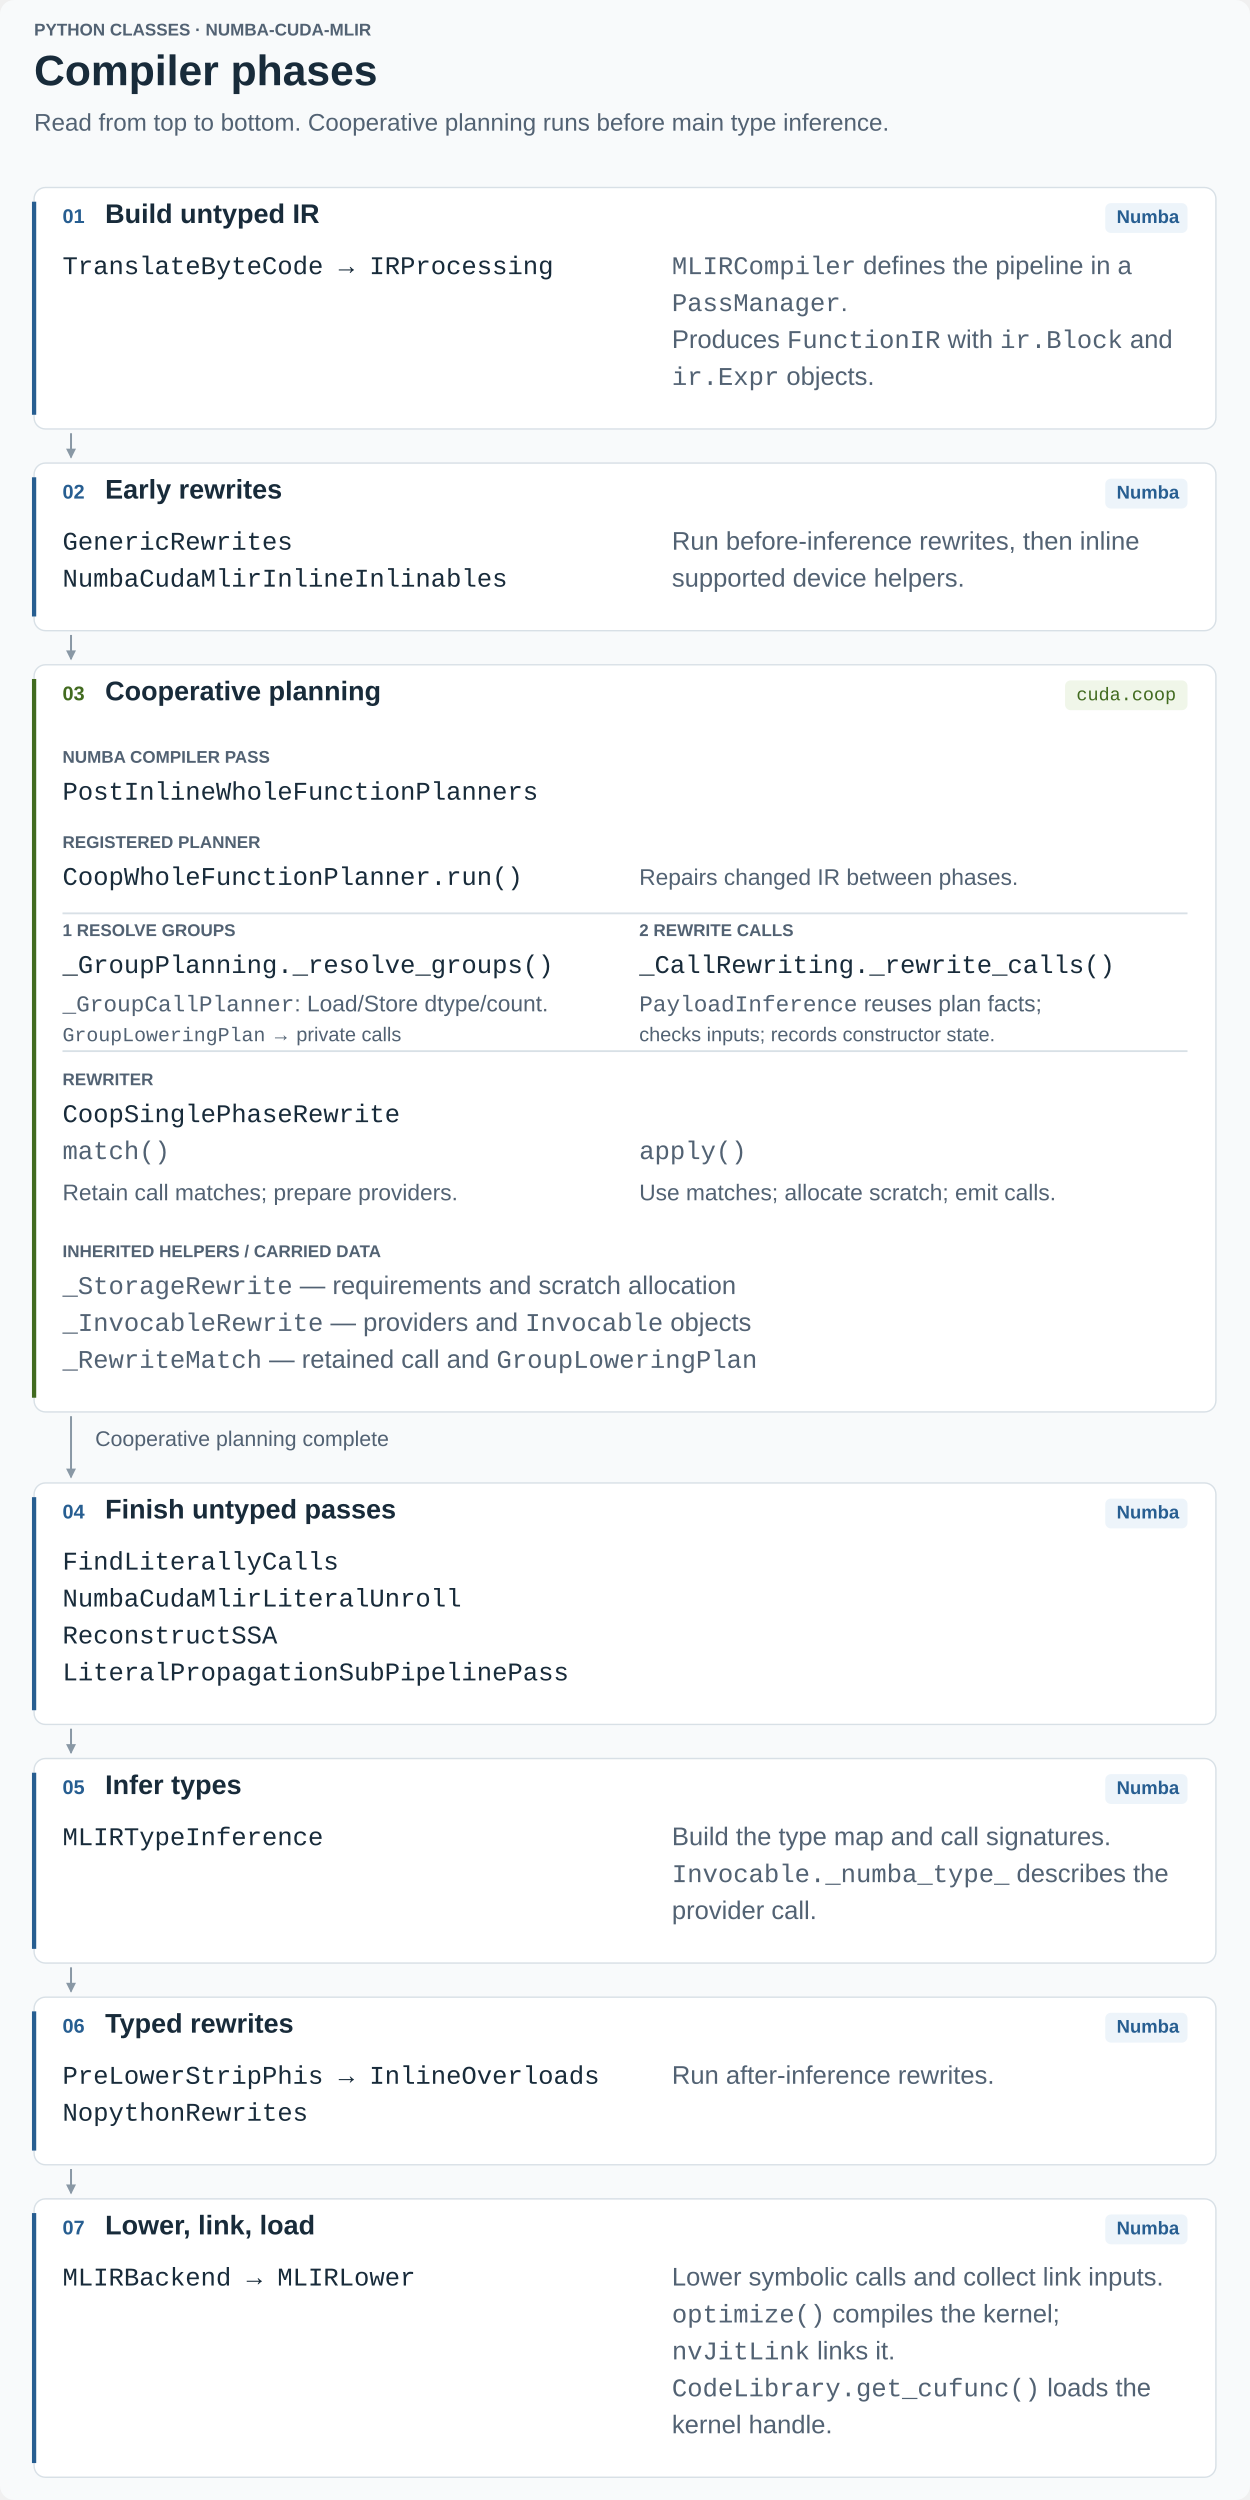
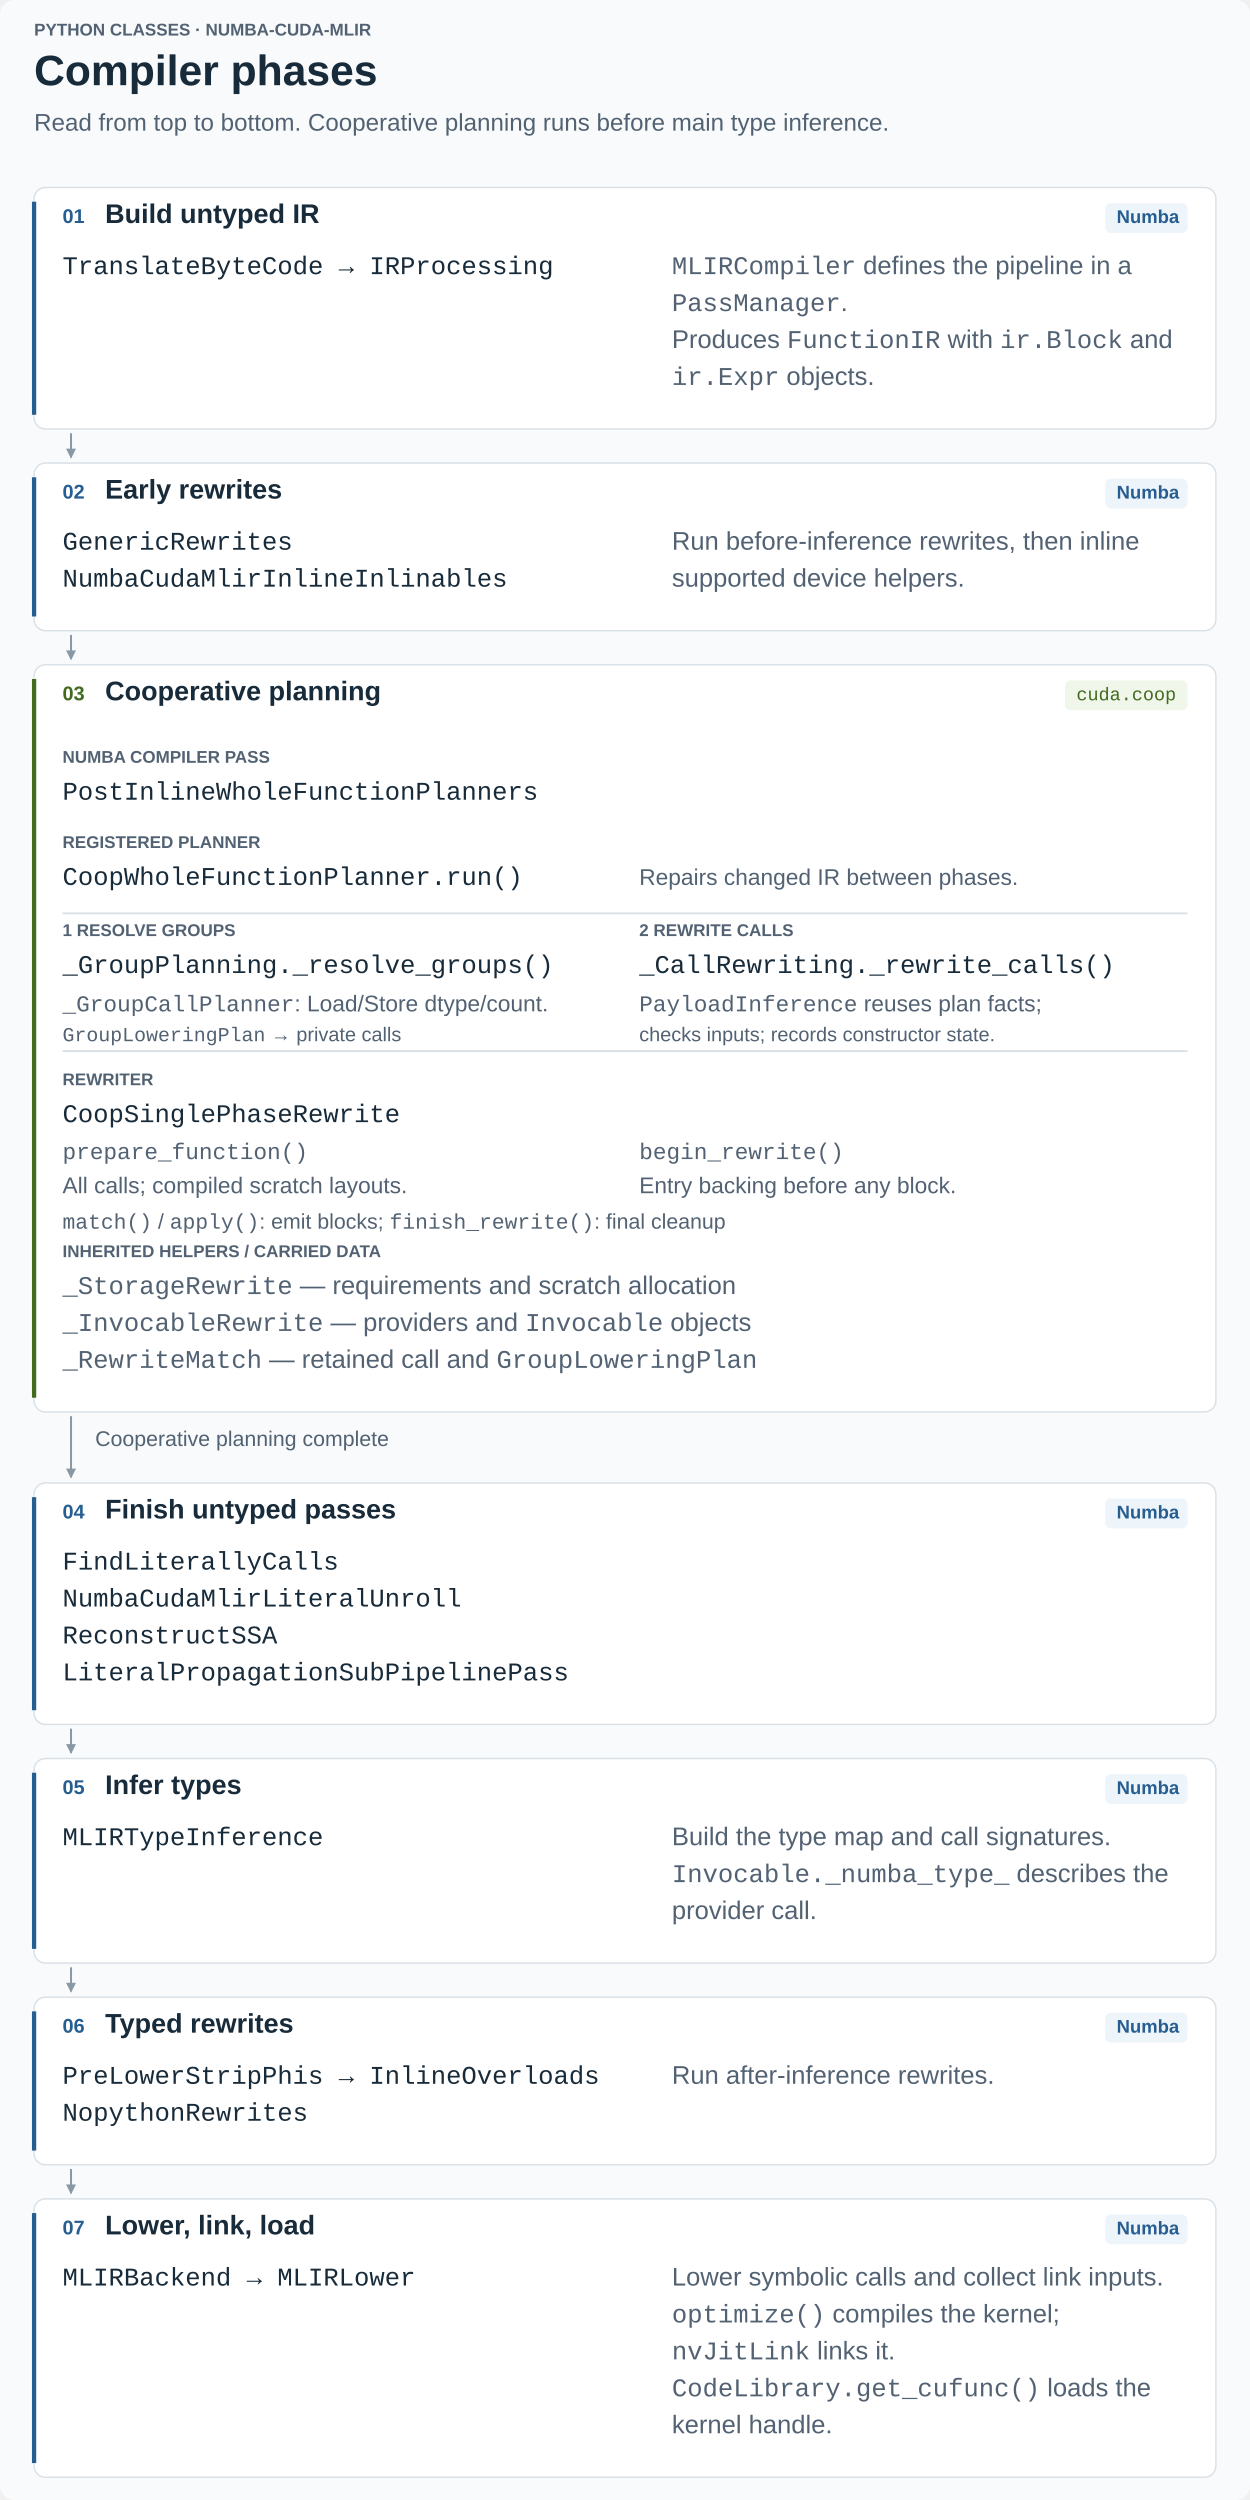
<svg xmlns="http://www.w3.org/2000/svg" role="img" aria-labelledby="title desc" viewBox="0 0 880 1760">
  <defs>
    <marker id="arrow" viewBox="0 0 8 8" refX="7" refY="4" markerWidth="5" markerHeight="5" orient="auto">
      <path d="M0 0L8 4L0 8Z" fill="#8998a5" />
    </marker>
  </defs>
  <rect width="880" height="1760" fill="#f8fafb" rx="10" />
  <text x="24" y="25" font-family="Arial, Helvetica, sans-serif" font-size="12" font-weight="700" fill="#526273">PYTHON CLASSES · NUMBA-CUDA-MLIR</text>
  <text x="24" y="60" font-family="Arial, Helvetica, sans-serif" font-size="30" font-weight="700" fill="#182b3a">Compiler phases</text>
  <text x="24" y="92" font-family="Arial, Helvetica, sans-serif" font-size="17" font-weight="400" fill="#526273">Read</text>
  <text x="64.641" y="92" font-family="Arial, Helvetica, sans-serif" font-size="17" font-weight="400" fill="#526273"> </text>
  <text x="69.364" y="92" font-family="Arial, Helvetica, sans-serif" font-size="17" font-weight="400" fill="#526273">from</text>
  <text x="103.364" y="92" font-family="Arial, Helvetica, sans-serif" font-size="17" font-weight="400" fill="#526273"> </text>
  <text x="108.088" y="92" font-family="Arial, Helvetica, sans-serif" font-size="17" font-weight="400" fill="#526273">top</text>
  <text x="131.72" y="92" font-family="Arial, Helvetica, sans-serif" font-size="17" font-weight="400" fill="#526273"> </text>
  <text x="136.444" y="92" font-family="Arial, Helvetica, sans-serif" font-size="17" font-weight="400" fill="#526273">to</text>
  <text x="150.622" y="92" font-family="Arial, Helvetica, sans-serif" font-size="17" font-weight="400" fill="#526273"> </text>
  <text x="155.345" y="92" font-family="Arial, Helvetica, sans-serif" font-size="17" font-weight="400" fill="#526273">bottom.</text>
  <text x="212.041" y="92" font-family="Arial, Helvetica, sans-serif" font-size="17" font-weight="400" fill="#526273"> </text>
  <text x="216.764" y="92" font-family="Arial, Helvetica, sans-serif" font-size="17" font-weight="400" fill="#526273">Cooperative</text>
  <text x="308.43" y="92" font-family="Arial, Helvetica, sans-serif" font-size="17" font-weight="400" fill="#526273"> </text>
  <text x="313.153" y="92" font-family="Arial, Helvetica, sans-serif" font-size="17" font-weight="400" fill="#526273">planning</text>
  <text x="377.434" y="92" font-family="Arial, Helvetica, sans-serif" font-size="17" font-weight="400" fill="#526273"> </text>
  <text x="382.158" y="92" font-family="Arial, Helvetica, sans-serif" font-size="17" font-weight="400" fill="#526273">runs</text>
  <text x="415.228" y="92" font-family="Arial, Helvetica, sans-serif" font-size="17" font-weight="400" fill="#526273"> </text>
  <text x="419.952" y="92" font-family="Arial, Helvetica, sans-serif" font-size="17" font-weight="400" fill="#526273">before</text>
  <text x="468.155" y="92" font-family="Arial, Helvetica, sans-serif" font-size="17" font-weight="400" fill="#526273"> </text>
  <text x="472.878" y="92" font-family="Arial, Helvetica, sans-serif" font-size="17" font-weight="400" fill="#526273">main</text>
  <text x="509.725" y="92" font-family="Arial, Helvetica, sans-serif" font-size="17" font-weight="400" fill="#526273"> </text>
  <text x="514.448" y="92" font-family="Arial, Helvetica, sans-serif" font-size="17" font-weight="400" fill="#526273">type</text>
  <text x="546.581" y="92" font-family="Arial, Helvetica, sans-serif" font-size="17" font-weight="400" fill="#526273"> </text>
  <text x="551.305" y="92" font-family="Arial, Helvetica, sans-serif" font-size="17" font-weight="400" fill="#526273">inference.</text>
  <rect x="24" y="132" width="832" height="170" rx="8" fill="white" stroke="#d8e0e6" />
  <path d="M24 142V292" stroke="#275e91" stroke-width="3" />
  <g data-node="Build untyped IR" role="group" aria-label="Build untyped IR">
    <text x="44" y="157" font-family="Arial, Helvetica, sans-serif" font-size="14" font-weight="700" fill="#275e91">01</text>
    <text x="74" y="157" font-family="Arial, Helvetica, sans-serif" font-size="19" font-weight="700" fill="#182b3a">Build untyped IR</text>
    <rect x="778.094" y="143" width="57.906" height="21" rx="4" fill="#edf4fa" stroke="none" />
    <text x="786.094" y="157" font-family="Arial, Helvetica, sans-serif" font-size="13" font-weight="700" fill="#275e91">Numba</text>
    <text x="44" y="193" font-family="'Liberation Mono', Consolas, monospace" font-size="18" font-weight="400" fill="#182b3a" data-code="true">TranslateByteCode → IRProcessing</text>
    <text x="473" y="193" font-family="'Liberation Mono', Consolas, monospace" font-size="18" font-weight="400" fill="#526273" data-code="true">MLIRCompiler</text>
    <text x="602.619" y="193" font-family="Arial, Helvetica, sans-serif" font-size="18" font-weight="400" fill="#526273"> </text>
    <text x="607.62" y="193" font-family="Arial, Helvetica, sans-serif" font-size="18" font-weight="400" fill="#526273">defines</text>
    <text x="665.664" y="193" font-family="Arial, Helvetica, sans-serif" font-size="18" font-weight="400" fill="#526273"> </text>
    <text x="670.666" y="193" font-family="Arial, Helvetica, sans-serif" font-size="18" font-weight="400" fill="#526273">the</text>
    <text x="695.689" y="193" font-family="Arial, Helvetica, sans-serif" font-size="18" font-weight="400" fill="#526273"> </text>
    <text x="700.691" y="193" font-family="Arial, Helvetica, sans-serif" font-size="18" font-weight="400" fill="#526273">pipeline</text>
    <text x="762.741" y="193" font-family="Arial, Helvetica, sans-serif" font-size="18" font-weight="400" fill="#526273"> </text>
    <text x="767.742" y="193" font-family="Arial, Helvetica, sans-serif" font-size="18" font-weight="400" fill="#526273">in</text>
    <text x="781.752" y="193" font-family="Arial, Helvetica, sans-serif" font-size="18" font-weight="400" fill="#526273"> </text>
    <text x="786.753" y="193" font-family="Arial, Helvetica, sans-serif" font-size="18" font-weight="400" fill="#526273">a</text>
    <text x="796.764" y="193" font-family="Arial, Helvetica, sans-serif" font-size="18" font-weight="400" fill="#526273"> </text>
    <text x="473" y="219" font-family="'Liberation Mono', Consolas, monospace" font-size="18" font-weight="400" fill="#526273" data-code="true">PassManager</text>
    <text x="591.817" y="219" font-family="Arial, Helvetica, sans-serif" font-size="18" font-weight="400" fill="#526273">.</text>
    <text x="473" y="245" font-family="Arial, Helvetica, sans-serif" font-size="18" font-weight="400" fill="#526273">Produces</text>
    <text x="549.044" y="245" font-family="Arial, Helvetica, sans-serif" font-size="18" font-weight="400" fill="#526273"> </text>
    <text x="554.045" y="245" font-family="'Liberation Mono', Consolas, monospace" font-size="18" font-weight="400" fill="#526273" data-code="true">FunctionIR</text>
    <text x="662.061" y="245" font-family="Arial, Helvetica, sans-serif" font-size="18" font-weight="400" fill="#526273"> </text>
    <text x="667.062" y="245" font-family="Arial, Helvetica, sans-serif" font-size="18" font-weight="400" fill="#526273">with</text>
    <text x="699.072" y="245" font-family="Arial, Helvetica, sans-serif" font-size="18" font-weight="400" fill="#526273"> </text>
    <text x="704.073" y="245" font-family="'Liberation Mono', Consolas, monospace" font-size="18" font-weight="400" fill="#526273" data-code="true">ir.Block</text>
    <text x="790.486" y="245" font-family="Arial, Helvetica, sans-serif" font-size="18" font-weight="400" fill="#526273"> </text>
    <text x="795.487" y="245" font-family="Arial, Helvetica, sans-serif" font-size="18" font-weight="400" fill="#526273">and</text>
    <text x="825.52" y="245" font-family="Arial, Helvetica, sans-serif" font-size="18" font-weight="400" fill="#526273"> </text>
    <text x="473" y="271" font-family="'Liberation Mono', Consolas, monospace" font-size="18" font-weight="400" fill="#526273" data-code="true">ir.Expr</text>
    <text x="548.611" y="271" font-family="Arial, Helvetica, sans-serif" font-size="18" font-weight="400" fill="#526273"> </text>
    <text x="553.612" y="271" font-family="Arial, Helvetica, sans-serif" font-size="18" font-weight="400" fill="#526273">objects.</text>
  </g>
  <path d="M50 305V322" stroke="#8998a5" stroke-width="1.4" fill="none" marker-end="url(#arrow)" />
  <rect x="24" y="326" width="832" height="118" rx="8" fill="white" stroke="#d8e0e6" />
  <path d="M24 336V434" stroke="#275e91" stroke-width="3" />
  <g data-node="Early rewrites" role="group" aria-label="Early rewrites">
    <text x="44" y="351" font-family="Arial, Helvetica, sans-serif" font-size="14" font-weight="700" fill="#275e91">02</text>
    <text x="74" y="351" font-family="Arial, Helvetica, sans-serif" font-size="19" font-weight="700" fill="#182b3a">Early rewrites</text>
    <rect x="778.094" y="337" width="57.906" height="21" rx="4" fill="#edf4fa" stroke="none" />
    <text x="786.094" y="351" font-family="Arial, Helvetica, sans-serif" font-size="13" font-weight="700" fill="#275e91">Numba</text>
    <text x="44" y="387" font-family="'Liberation Mono', Consolas, monospace" font-size="18" font-weight="400" fill="#182b3a" data-code="true">GenericRewrites</text>
    <text x="44" y="413" font-family="'Liberation Mono', Consolas, monospace" font-size="18" font-weight="400" fill="#182b3a" data-code="true">NumbaCudaMlirInlineInlinables</text>
    <text x="473" y="387" font-family="Arial, Helvetica, sans-serif" font-size="18" font-weight="400" fill="#526273">Run</text>
    <text x="506.02" y="387" font-family="Arial, Helvetica, sans-serif" font-size="18" font-weight="400" fill="#526273"> </text>
    <text x="511.022" y="387" font-family="Arial, Helvetica, sans-serif" font-size="18" font-weight="400" fill="#526273">before-inference</text>
    <text x="642.103" y="387" font-family="Arial, Helvetica, sans-serif" font-size="18" font-weight="400" fill="#526273"> </text>
    <text x="647.105" y="387" font-family="Arial, Helvetica, sans-serif" font-size="18" font-weight="400" fill="#526273">rewrites,</text>
    <text x="715.114" y="387" font-family="Arial, Helvetica, sans-serif" font-size="18" font-weight="400" fill="#526273"> </text>
    <text x="720.116" y="387" font-family="Arial, Helvetica, sans-serif" font-size="18" font-weight="400" fill="#526273">then</text>
    <text x="755.15" y="387" font-family="Arial, Helvetica, sans-serif" font-size="18" font-weight="400" fill="#526273"> </text>
    <text x="760.152" y="387" font-family="Arial, Helvetica, sans-serif" font-size="18" font-weight="400" fill="#526273">inline</text>
    <text x="802.18" y="387" font-family="Arial, Helvetica, sans-serif" font-size="18" font-weight="400" fill="#526273"> </text>
    <text x="473" y="413" font-family="Arial, Helvetica, sans-serif" font-size="18" font-weight="400" fill="#526273">supported</text>
    <text x="553.061" y="413" font-family="Arial, Helvetica, sans-serif" font-size="18" font-weight="400" fill="#526273"> </text>
    <text x="558.062" y="413" font-family="Arial, Helvetica, sans-serif" font-size="18" font-weight="400" fill="#526273">device</text>
    <text x="610.094" y="413" font-family="Arial, Helvetica, sans-serif" font-size="18" font-weight="400" fill="#526273"> </text>
    <text x="615.095" y="413" font-family="Arial, Helvetica, sans-serif" font-size="18" font-weight="400" fill="#526273">helpers.</text>
  </g>
  <path d="M50 447V464" stroke="#8998a5" stroke-width="1.4" fill="none" marker-end="url(#arrow)" />
  <rect x="24" y="468" width="832" height="526" rx="8" fill="white" stroke="#d8e0e6" />
  <path d="M24 478V984" stroke="#426b20" stroke-width="3" />
  <g data-node="Cooperative planning" role="group" aria-label="Cooperative planning">
    <text x="44" y="493" font-family="Arial, Helvetica, sans-serif" font-size="14" font-weight="700" fill="#426b20">03</text>
    <text x="74" y="493" font-family="Arial, Helvetica, sans-serif" font-size="19" font-weight="700" fill="#182b3a">Cooperative planning</text>
    <rect x="749.786" y="479" width="86.214" height="21" rx="4" fill="#f0f6e9" stroke="none" />
    <text x="757.786" y="493" font-family="'Liberation Mono', Consolas, monospace" font-size="13" font-weight="400" fill="#426b20" data-code="true">cuda.coop</text>
    <text x="44" y="537" font-family="Arial, Helvetica, sans-serif" font-size="12" font-weight="700" fill="#526273">NUMBA COMPILER PASS</text>
    <text x="44" y="563" font-family="'Liberation Mono', Consolas, monospace" font-size="18" font-weight="400" fill="#182b3a" data-code="true">PostInlineWholeFunctionPlanners</text>
    <text x="44" y="597" font-family="Arial, Helvetica, sans-serif" font-size="12" font-weight="700" fill="#526273">REGISTERED PLANNER</text>
    <text x="44" y="623" font-family="'Liberation Mono', Consolas, monospace" font-size="18" font-weight="400" fill="#182b3a" data-code="true">CoopWholeFunctionPlanner.run()</text>
    <text x="450" y="623" font-family="Arial, Helvetica, sans-serif" font-size="16" font-weight="400" fill="#526273">Repairs changed IR between phases.</text>
    <path d="M44 643L836 643" stroke="#d8e0e6" stroke-width="1.3" fill="none" />
    <text x="44" y="659" font-family="Arial, Helvetica, sans-serif" font-size="12" font-weight="700" fill="#526273">1  RESOLVE GROUPS</text>
    <text x="44" y="685" font-family="'Liberation Mono', Consolas, monospace" font-size="18" font-weight="400" fill="#182b3a" data-code="true">_GroupPlanning._resolve_groups()</text>
    <text x="44" y="712" font-family="Arial, Helvetica, sans-serif" font-size="16" font-weight="400" fill="#526273">
      <tspan font-family="'Liberation Mono', Consolas, monospace" data-code="true">_GroupCallPlanner</tspan>: Load/Store dtype/count.</text>
    <text x="44" y="733" font-family="Arial, Helvetica, sans-serif" font-size="14" font-weight="400" fill="#526273">
      <tspan font-family="'Liberation Mono', Consolas, monospace" data-code="true">GroupLoweringPlan</tspan> → private calls</text>
    <text x="450" y="659" font-family="Arial, Helvetica, sans-serif" font-size="12" font-weight="700" fill="#526273">2  REWRITE CALLS</text>
    <text x="450" y="685" font-family="'Liberation Mono', Consolas, monospace" font-size="18" font-weight="400" fill="#182b3a" data-code="true">_CallRewriting._rewrite_calls()</text>
    <text x="450" y="712" font-family="Arial, Helvetica, sans-serif" font-size="16" font-weight="400" fill="#526273">
      <tspan font-family="'Liberation Mono', Consolas, monospace" data-code="true">PayloadInference</tspan> reuses plan facts;</text>
    <text x="450" y="733" font-family="Arial, Helvetica, sans-serif" font-size="14" font-weight="400" fill="#526273">checks inputs; records constructor state.</text>
    <path d="M44 740L836 740" stroke="#d8e0e6" stroke-width="1.3" fill="none" />
    <text x="44" y="764" font-family="Arial, Helvetica, sans-serif" font-size="12" font-weight="700" fill="#526273">REWRITER</text>
    <text x="44" y="790" font-family="'Liberation Mono', Consolas, monospace" font-size="18" font-weight="400" fill="#182b3a" data-code="true">CoopSinglePhaseRewrite</text>
-     <text x="44" y="816" font-family="'Liberation Mono', Consolas, monospace" font-size="18" font-weight="400" fill="#526273" data-code="true">match()</text>
-     <text x="44" y="845" font-family="Arial, Helvetica, sans-serif" font-size="16" font-weight="400" fill="#526273">Retain call matches; prepare providers.</text>
-     <text x="450" y="816" font-family="'Liberation Mono', Consolas, monospace" font-size="18" font-weight="400" fill="#526273" data-code="true">apply()</text>
-     <text x="450" y="845" font-family="Arial, Helvetica, sans-serif" font-size="16" font-weight="400" fill="#526273">Use matches; allocate scratch; emit calls.</text>
+     <text x="44" y="816" font-family="Arial, Helvetica, sans-serif" font-size="16" font-weight="400" fill="#526273">
+       <tspan font-family="'Liberation Mono', Consolas, monospace" data-code="true">prepare_function()</tspan>
+     </text>
+     <text x="44" y="840" font-family="Arial, Helvetica, sans-serif" font-size="16" font-weight="400" fill="#526273">All calls; compiled scratch layouts.</text>
+     <text x="450" y="816" font-family="Arial, Helvetica, sans-serif" font-size="16" font-weight="400" fill="#526273">
+       <tspan font-family="'Liberation Mono', Consolas, monospace" data-code="true">begin_rewrite()</tspan>
+     </text>
+     <text x="450" y="840" font-family="Arial, Helvetica, sans-serif" font-size="16" font-weight="400" fill="#526273">Entry backing before any block.</text>
+     <text x="44" y="865" font-family="Arial, Helvetica, sans-serif" font-size="15" font-weight="400" fill="#526273">
+       <tspan font-family="'Liberation Mono', Consolas, monospace" data-code="true">match()</tspan> / <tspan font-family="'Liberation Mono', Consolas, monospace" data-code="true">apply()</tspan>: emit blocks; <tspan font-family="'Liberation Mono', Consolas, monospace" data-code="true">finish_rewrite()</tspan>: final cleanup</text>
    <text x="44" y="885" font-family="Arial, Helvetica, sans-serif" font-size="12" font-weight="700" fill="#526273">INHERITED HELPERS / CARRIED DATA</text>
    <text x="44" y="911" font-family="'Liberation Mono', Consolas, monospace" font-size="18" font-weight="400" fill="#526273" data-code="true">_StorageRewrite</text>
    <text x="206.023" y="911" font-family="Arial, Helvetica, sans-serif" font-size="18" font-weight="400" fill="#526273"> </text>
    <text x="211.025" y="911" font-family="Arial, Helvetica, sans-serif" font-size="18" font-weight="400" fill="#526273">—</text>
    <text x="229.025" y="911" font-family="Arial, Helvetica, sans-serif" font-size="18" font-weight="400" fill="#526273"> </text>
    <text x="234.027" y="911" font-family="Arial, Helvetica, sans-serif" font-size="18" font-weight="400" fill="#526273">requirements</text>
    <text x="339.073" y="911" font-family="Arial, Helvetica, sans-serif" font-size="18" font-weight="400" fill="#526273"> </text>
    <text x="344.075" y="911" font-family="Arial, Helvetica, sans-serif" font-size="18" font-weight="400" fill="#526273">and</text>
    <text x="374.108" y="911" font-family="Arial, Helvetica, sans-serif" font-size="18" font-weight="400" fill="#526273"> </text>
    <text x="379.109" y="911" font-family="Arial, Helvetica, sans-serif" font-size="18" font-weight="400" fill="#526273">scratch</text>
    <text x="437.127" y="911" font-family="Arial, Helvetica, sans-serif" font-size="18" font-weight="400" fill="#526273"> </text>
    <text x="442.128" y="911" font-family="Arial, Helvetica, sans-serif" font-size="18" font-weight="400" fill="#526273">allocation</text>
    <text x="44" y="937" font-family="'Liberation Mono', Consolas, monospace" font-size="18" font-weight="400" fill="#526273" data-code="true">_InvocableRewrite</text>
    <text x="227.627" y="937" font-family="Arial, Helvetica, sans-serif" font-size="18" font-weight="400" fill="#526273"> </text>
    <text x="232.628" y="937" font-family="Arial, Helvetica, sans-serif" font-size="18" font-weight="400" fill="#526273">—</text>
    <text x="250.628" y="937" font-family="Arial, Helvetica, sans-serif" font-size="18" font-weight="400" fill="#526273"> </text>
    <text x="255.63" y="937" font-family="Arial, Helvetica, sans-serif" font-size="18" font-weight="400" fill="#526273">providers</text>
    <text x="329.659" y="937" font-family="Arial, Helvetica, sans-serif" font-size="18" font-weight="400" fill="#526273"> </text>
    <text x="334.661" y="937" font-family="Arial, Helvetica, sans-serif" font-size="18" font-weight="400" fill="#526273">and</text>
    <text x="364.694" y="937" font-family="Arial, Helvetica, sans-serif" font-size="18" font-weight="400" fill="#526273"> </text>
    <text x="369.695" y="937" font-family="'Liberation Mono', Consolas, monospace" font-size="18" font-weight="400" fill="#526273" data-code="true">Invocable</text>
    <text x="466.909" y="937" font-family="Arial, Helvetica, sans-serif" font-size="18" font-weight="400" fill="#526273"> </text>
    <text x="471.911" y="937" font-family="Arial, Helvetica, sans-serif" font-size="18" font-weight="400" fill="#526273">objects</text>
    <text x="44" y="963" font-family="Arial, Helvetica, sans-serif" font-size="18" font-weight="400" fill="#526273">
      <tspan font-family="'Liberation Mono', Consolas, monospace" data-code="true">_RewriteMatch</tspan> — retained call and <tspan font-family="'Liberation Mono', Consolas, monospace" data-code="true">GroupLoweringPlan</tspan>
    </text>
  </g>
  <text x="67" y="1018" font-family="Arial, Helvetica, sans-serif" font-size="15" font-weight="400" fill="#526273">Cooperative</text>
  <text x="147.881" y="1018" font-family="Arial, Helvetica, sans-serif" font-size="15" font-weight="400" fill="#526273"> </text>
  <text x="152.048" y="1018" font-family="Arial, Helvetica, sans-serif" font-size="15" font-weight="400" fill="#526273">planning</text>
  <text x="208.767" y="1018" font-family="Arial, Helvetica, sans-serif" font-size="15" font-weight="400" fill="#526273"> </text>
  <text x="212.934" y="1018" font-family="Arial, Helvetica, sans-serif" font-size="15" font-weight="400" fill="#526273">complete</text>
  <path d="M50 997V1040" stroke="#8998a5" stroke-width="1.4" fill="none" marker-end="url(#arrow)" />
  <rect x="24" y="1044" width="832" height="170" rx="8" fill="white" stroke="#d8e0e6" />
  <path d="M24 1054V1204" stroke="#275e91" stroke-width="3" />
  <g data-node="Finish untyped passes" role="group" aria-label="Finish untyped passes">
    <text x="44" y="1069" font-family="Arial, Helvetica, sans-serif" font-size="14" font-weight="700" fill="#275e91">04</text>
    <text x="74" y="1069" font-family="Arial, Helvetica, sans-serif" font-size="19" font-weight="700" fill="#182b3a">Finish untyped passes</text>
    <rect x="778.094" y="1055" width="57.906" height="21" rx="4" fill="#edf4fa" stroke="none" />
    <text x="786.094" y="1069" font-family="Arial, Helvetica, sans-serif" font-size="13" font-weight="700" fill="#275e91">Numba</text>
    <text x="44" y="1105" font-family="'Liberation Mono', Consolas, monospace" font-size="18" font-weight="400" fill="#182b3a" data-code="true">FindLiterallyCalls</text>
    <text x="44" y="1131" font-family="'Liberation Mono', Consolas, monospace" font-size="18" font-weight="400" fill="#182b3a" data-code="true">NumbaCudaMlirLiteralUnroll</text>
    <text x="44" y="1157" font-family="'Liberation Mono', Consolas, monospace" font-size="18" font-weight="400" fill="#182b3a" data-code="true">ReconstructSSA</text>
    <text x="44" y="1183" font-family="'Liberation Mono', Consolas, monospace" font-size="18" font-weight="400" fill="#182b3a" data-code="true">LiteralPropagationSubPipelinePass</text>
  </g>
  <path d="M50 1217V1234" stroke="#8998a5" stroke-width="1.4" fill="none" marker-end="url(#arrow)" />
  <rect x="24" y="1238" width="832" height="144" rx="8" fill="white" stroke="#d8e0e6" />
  <path d="M24 1248V1372" stroke="#275e91" stroke-width="3" />
  <g data-node="Infer types" role="group" aria-label="Infer types">
    <text x="44" y="1263" font-family="Arial, Helvetica, sans-serif" font-size="14" font-weight="700" fill="#275e91">05</text>
    <text x="74" y="1263" font-family="Arial, Helvetica, sans-serif" font-size="19" font-weight="700" fill="#182b3a">Infer types</text>
    <rect x="778.094" y="1249" width="57.906" height="21" rx="4" fill="#edf4fa" stroke="none" />
    <text x="786.094" y="1263" font-family="Arial, Helvetica, sans-serif" font-size="13" font-weight="700" fill="#275e91">Numba</text>
    <text x="44" y="1299" font-family="'Liberation Mono', Consolas, monospace" font-size="18" font-weight="400" fill="#182b3a" data-code="true">MLIRTypeInference</text>
    <text x="473" y="1299" font-family="Arial, Helvetica, sans-serif" font-size="18" font-weight="400" fill="#526273">Build</text>
    <text x="513.025" y="1299" font-family="Arial, Helvetica, sans-serif" font-size="18" font-weight="400" fill="#526273"> </text>
    <text x="518.027" y="1299" font-family="Arial, Helvetica, sans-serif" font-size="18" font-weight="400" fill="#526273">the</text>
    <text x="543.05" y="1299" font-family="Arial, Helvetica, sans-serif" font-size="18" font-weight="400" fill="#526273"> </text>
    <text x="548.052" y="1299" font-family="Arial, Helvetica, sans-serif" font-size="18" font-weight="400" fill="#526273">type</text>
    <text x="582.075" y="1299" font-family="Arial, Helvetica, sans-serif" font-size="18" font-weight="400" fill="#526273"> </text>
    <text x="587.077" y="1299" font-family="Arial, Helvetica, sans-serif" font-size="18" font-weight="400" fill="#526273">map</text>
    <text x="622.092" y="1299" font-family="Arial, Helvetica, sans-serif" font-size="18" font-weight="400" fill="#526273"> </text>
    <text x="627.094" y="1299" font-family="Arial, Helvetica, sans-serif" font-size="18" font-weight="400" fill="#526273">and</text>
    <text x="657.127" y="1299" font-family="Arial, Helvetica, sans-serif" font-size="18" font-weight="400" fill="#526273"> </text>
    <text x="662.128" y="1299" font-family="Arial, Helvetica, sans-serif" font-size="18" font-weight="400" fill="#526273">call</text>
    <text x="689.136" y="1299" font-family="Arial, Helvetica, sans-serif" font-size="18" font-weight="400" fill="#526273"> </text>
    <text x="694.137" y="1299" font-family="Arial, Helvetica, sans-serif" font-size="18" font-weight="400" fill="#526273">signatures.</text>
    <text x="473" y="1325" font-family="'Liberation Mono', Consolas, monospace" font-size="18" font-weight="400" fill="#526273" data-code="true">Invocable._numba_type_</text>
    <text x="710.634" y="1325" font-family="Arial, Helvetica, sans-serif" font-size="18" font-weight="400" fill="#526273"> </text>
    <text x="715.636" y="1325" font-family="Arial, Helvetica, sans-serif" font-size="18" font-weight="400" fill="#526273">describes</text>
    <text x="792.672" y="1325" font-family="Arial, Helvetica, sans-serif" font-size="18" font-weight="400" fill="#526273"> </text>
    <text x="797.673" y="1325" font-family="Arial, Helvetica, sans-serif" font-size="18" font-weight="400" fill="#526273">the</text>
    <text x="822.697" y="1325" font-family="Arial, Helvetica, sans-serif" font-size="18" font-weight="400" fill="#526273"> </text>
    <text x="473" y="1351" font-family="Arial, Helvetica, sans-serif" font-size="18" font-weight="400" fill="#526273">provider</text>
    <text x="538.03" y="1351" font-family="Arial, Helvetica, sans-serif" font-size="18" font-weight="400" fill="#526273"> </text>
    <text x="543.031" y="1351" font-family="Arial, Helvetica, sans-serif" font-size="18" font-weight="400" fill="#526273">call.</text>
  </g>
  <path d="M50 1385V1402" stroke="#8998a5" stroke-width="1.4" fill="none" marker-end="url(#arrow)" />
  <rect x="24" y="1406" width="832" height="118" rx="8" fill="white" stroke="#d8e0e6" />
  <path d="M24 1416V1514" stroke="#275e91" stroke-width="3" />
  <g data-node="Typed rewrites" role="group" aria-label="Typed rewrites">
    <text x="44" y="1431" font-family="Arial, Helvetica, sans-serif" font-size="14" font-weight="700" fill="#275e91">06</text>
    <text x="74" y="1431" font-family="Arial, Helvetica, sans-serif" font-size="19" font-weight="700" fill="#182b3a">Typed rewrites</text>
    <rect x="778.094" y="1417" width="57.906" height="21" rx="4" fill="#edf4fa" stroke="none" />
    <text x="786.094" y="1431" font-family="Arial, Helvetica, sans-serif" font-size="13" font-weight="700" fill="#275e91">Numba</text>
    <text x="44" y="1467" font-family="'Liberation Mono', Consolas, monospace" font-size="18" font-weight="400" fill="#182b3a" data-code="true">PreLowerStripPhis → InlineOverloads</text>
    <text x="44" y="1493" font-family="'Liberation Mono', Consolas, monospace" font-size="18" font-weight="400" fill="#182b3a" data-code="true">NopythonRewrites</text>
    <text x="473" y="1467" font-family="Arial, Helvetica, sans-serif" font-size="18" font-weight="400" fill="#526273">Run</text>
    <text x="506.02" y="1467" font-family="Arial, Helvetica, sans-serif" font-size="18" font-weight="400" fill="#526273"> </text>
    <text x="511.022" y="1467" font-family="Arial, Helvetica, sans-serif" font-size="18" font-weight="400" fill="#526273">after-inference</text>
    <text x="627.083" y="1467" font-family="Arial, Helvetica, sans-serif" font-size="18" font-weight="400" fill="#526273"> </text>
    <text x="632.084" y="1467" font-family="Arial, Helvetica, sans-serif" font-size="18" font-weight="400" fill="#526273">rewrites.</text>
  </g>
  <path d="M50 1527V1544" stroke="#8998a5" stroke-width="1.4" fill="none" marker-end="url(#arrow)" />
  <rect x="24" y="1548" width="832" height="196" rx="8" fill="white" stroke="#d8e0e6" />
  <path d="M24 1558V1734" stroke="#275e91" stroke-width="3" />
  <g data-node="Lower, link, load" role="group" aria-label="Lower, link, load">
    <text x="44" y="1573" font-family="Arial, Helvetica, sans-serif" font-size="14" font-weight="700" fill="#275e91">07</text>
    <text x="74" y="1573" font-family="Arial, Helvetica, sans-serif" font-size="19" font-weight="700" fill="#182b3a">Lower, link, load</text>
    <rect x="778.094" y="1559" width="57.906" height="21" rx="4" fill="#edf4fa" stroke="none" />
    <text x="786.094" y="1573" font-family="Arial, Helvetica, sans-serif" font-size="13" font-weight="700" fill="#275e91">Numba</text>
    <text x="44" y="1609" font-family="'Liberation Mono', Consolas, monospace" font-size="18" font-weight="400" fill="#182b3a" data-code="true">MLIRBackend → MLIRLower</text>
    <text x="473" y="1609" font-family="Arial, Helvetica, sans-serif" font-size="18" font-weight="400" fill="#526273">Lower</text>
    <text x="522.025" y="1609" font-family="Arial, Helvetica, sans-serif" font-size="18" font-weight="400" fill="#526273"> </text>
    <text x="527.027" y="1609" font-family="Arial, Helvetica, sans-serif" font-size="18" font-weight="400" fill="#526273">symbolic</text>
    <text x="597.039" y="1609" font-family="Arial, Helvetica, sans-serif" font-size="18" font-weight="400" fill="#526273"> </text>
    <text x="602.041" y="1609" font-family="Arial, Helvetica, sans-serif" font-size="18" font-weight="400" fill="#526273">calls</text>
    <text x="638.048" y="1609" font-family="Arial, Helvetica, sans-serif" font-size="18" font-weight="400" fill="#526273"> </text>
    <text x="643.05" y="1609" font-family="Arial, Helvetica, sans-serif" font-size="18" font-weight="400" fill="#526273">and</text>
    <text x="673.083" y="1609" font-family="Arial, Helvetica, sans-serif" font-size="18" font-weight="400" fill="#526273"> </text>
    <text x="678.084" y="1609" font-family="Arial, Helvetica, sans-serif" font-size="18" font-weight="400" fill="#526273">collect</text>
    <text x="729.105" y="1609" font-family="Arial, Helvetica, sans-serif" font-size="18" font-weight="400" fill="#526273"> </text>
    <text x="734.106" y="1609" font-family="Arial, Helvetica, sans-serif" font-size="18" font-weight="400" fill="#526273">link</text>
    <text x="761.114" y="1609" font-family="Arial, Helvetica, sans-serif" font-size="18" font-weight="400" fill="#526273"> </text>
    <text x="766.116" y="1609" font-family="Arial, Helvetica, sans-serif" font-size="18" font-weight="400" fill="#526273">inputs.</text>
    <text x="473" y="1635" font-family="'Liberation Mono', Consolas, monospace" font-size="18" font-weight="400" fill="#526273" data-code="true">optimize()</text>
    <text x="581.016" y="1635" font-family="Arial, Helvetica, sans-serif" font-size="18" font-weight="400" fill="#526273"> </text>
    <text x="586.017" y="1635" font-family="Arial, Helvetica, sans-serif" font-size="18" font-weight="400" fill="#526273">compiles</text>
    <text x="657.041" y="1635" font-family="Arial, Helvetica, sans-serif" font-size="18" font-weight="400" fill="#526273"> </text>
    <text x="662.042" y="1635" font-family="Arial, Helvetica, sans-serif" font-size="18" font-weight="400" fill="#526273">the</text>
    <text x="687.066" y="1635" font-family="Arial, Helvetica, sans-serif" font-size="18" font-weight="400" fill="#526273"> </text>
    <text x="692.067" y="1635" font-family="Arial, Helvetica, sans-serif" font-size="18" font-weight="400" fill="#526273">kernel;</text>
    <text x="746.094" y="1635" font-family="Arial, Helvetica, sans-serif" font-size="18" font-weight="400" fill="#526273"> </text>
    <text x="473" y="1661" font-family="'Liberation Mono', Consolas, monospace" font-size="18" font-weight="400" fill="#526273" data-code="true">nvJitLink</text>
    <text x="570.214" y="1661" font-family="Arial, Helvetica, sans-serif" font-size="18" font-weight="400" fill="#526273"> </text>
    <text x="575.216" y="1661" font-family="Arial, Helvetica, sans-serif" font-size="18" font-weight="400" fill="#526273">links</text>
    <text x="611.223" y="1661" font-family="Arial, Helvetica, sans-serif" font-size="18" font-weight="400" fill="#526273"> </text>
    <text x="616.225" y="1661" font-family="Arial, Helvetica, sans-serif" font-size="18" font-weight="400" fill="#526273">it.</text>
    <text x="473" y="1687" font-family="'Liberation Mono', Consolas, monospace" font-size="18" font-weight="400" fill="#526273" data-code="true">CodeLibrary.get_cufunc()</text>
    <text x="732.237" y="1687" font-family="Arial, Helvetica, sans-serif" font-size="18" font-weight="400" fill="#526273"> </text>
    <text x="737.239" y="1687" font-family="Arial, Helvetica, sans-serif" font-size="18" font-weight="400" fill="#526273">loads</text>
    <text x="780.27" y="1687" font-family="Arial, Helvetica, sans-serif" font-size="18" font-weight="400" fill="#526273"> </text>
    <text x="785.272" y="1687" font-family="Arial, Helvetica, sans-serif" font-size="18" font-weight="400" fill="#526273">the</text>
    <text x="810.295" y="1687" font-family="Arial, Helvetica, sans-serif" font-size="18" font-weight="400" fill="#526273"> </text>
    <text x="473" y="1713" font-family="Arial, Helvetica, sans-serif" font-size="18" font-weight="400" fill="#526273">kernel</text>
    <text x="522.025" y="1713" font-family="Arial, Helvetica, sans-serif" font-size="18" font-weight="400" fill="#526273"> </text>
    <text x="527.027" y="1713" font-family="Arial, Helvetica, sans-serif" font-size="18" font-weight="400" fill="#526273">handle.</text>
  </g>
</svg>
